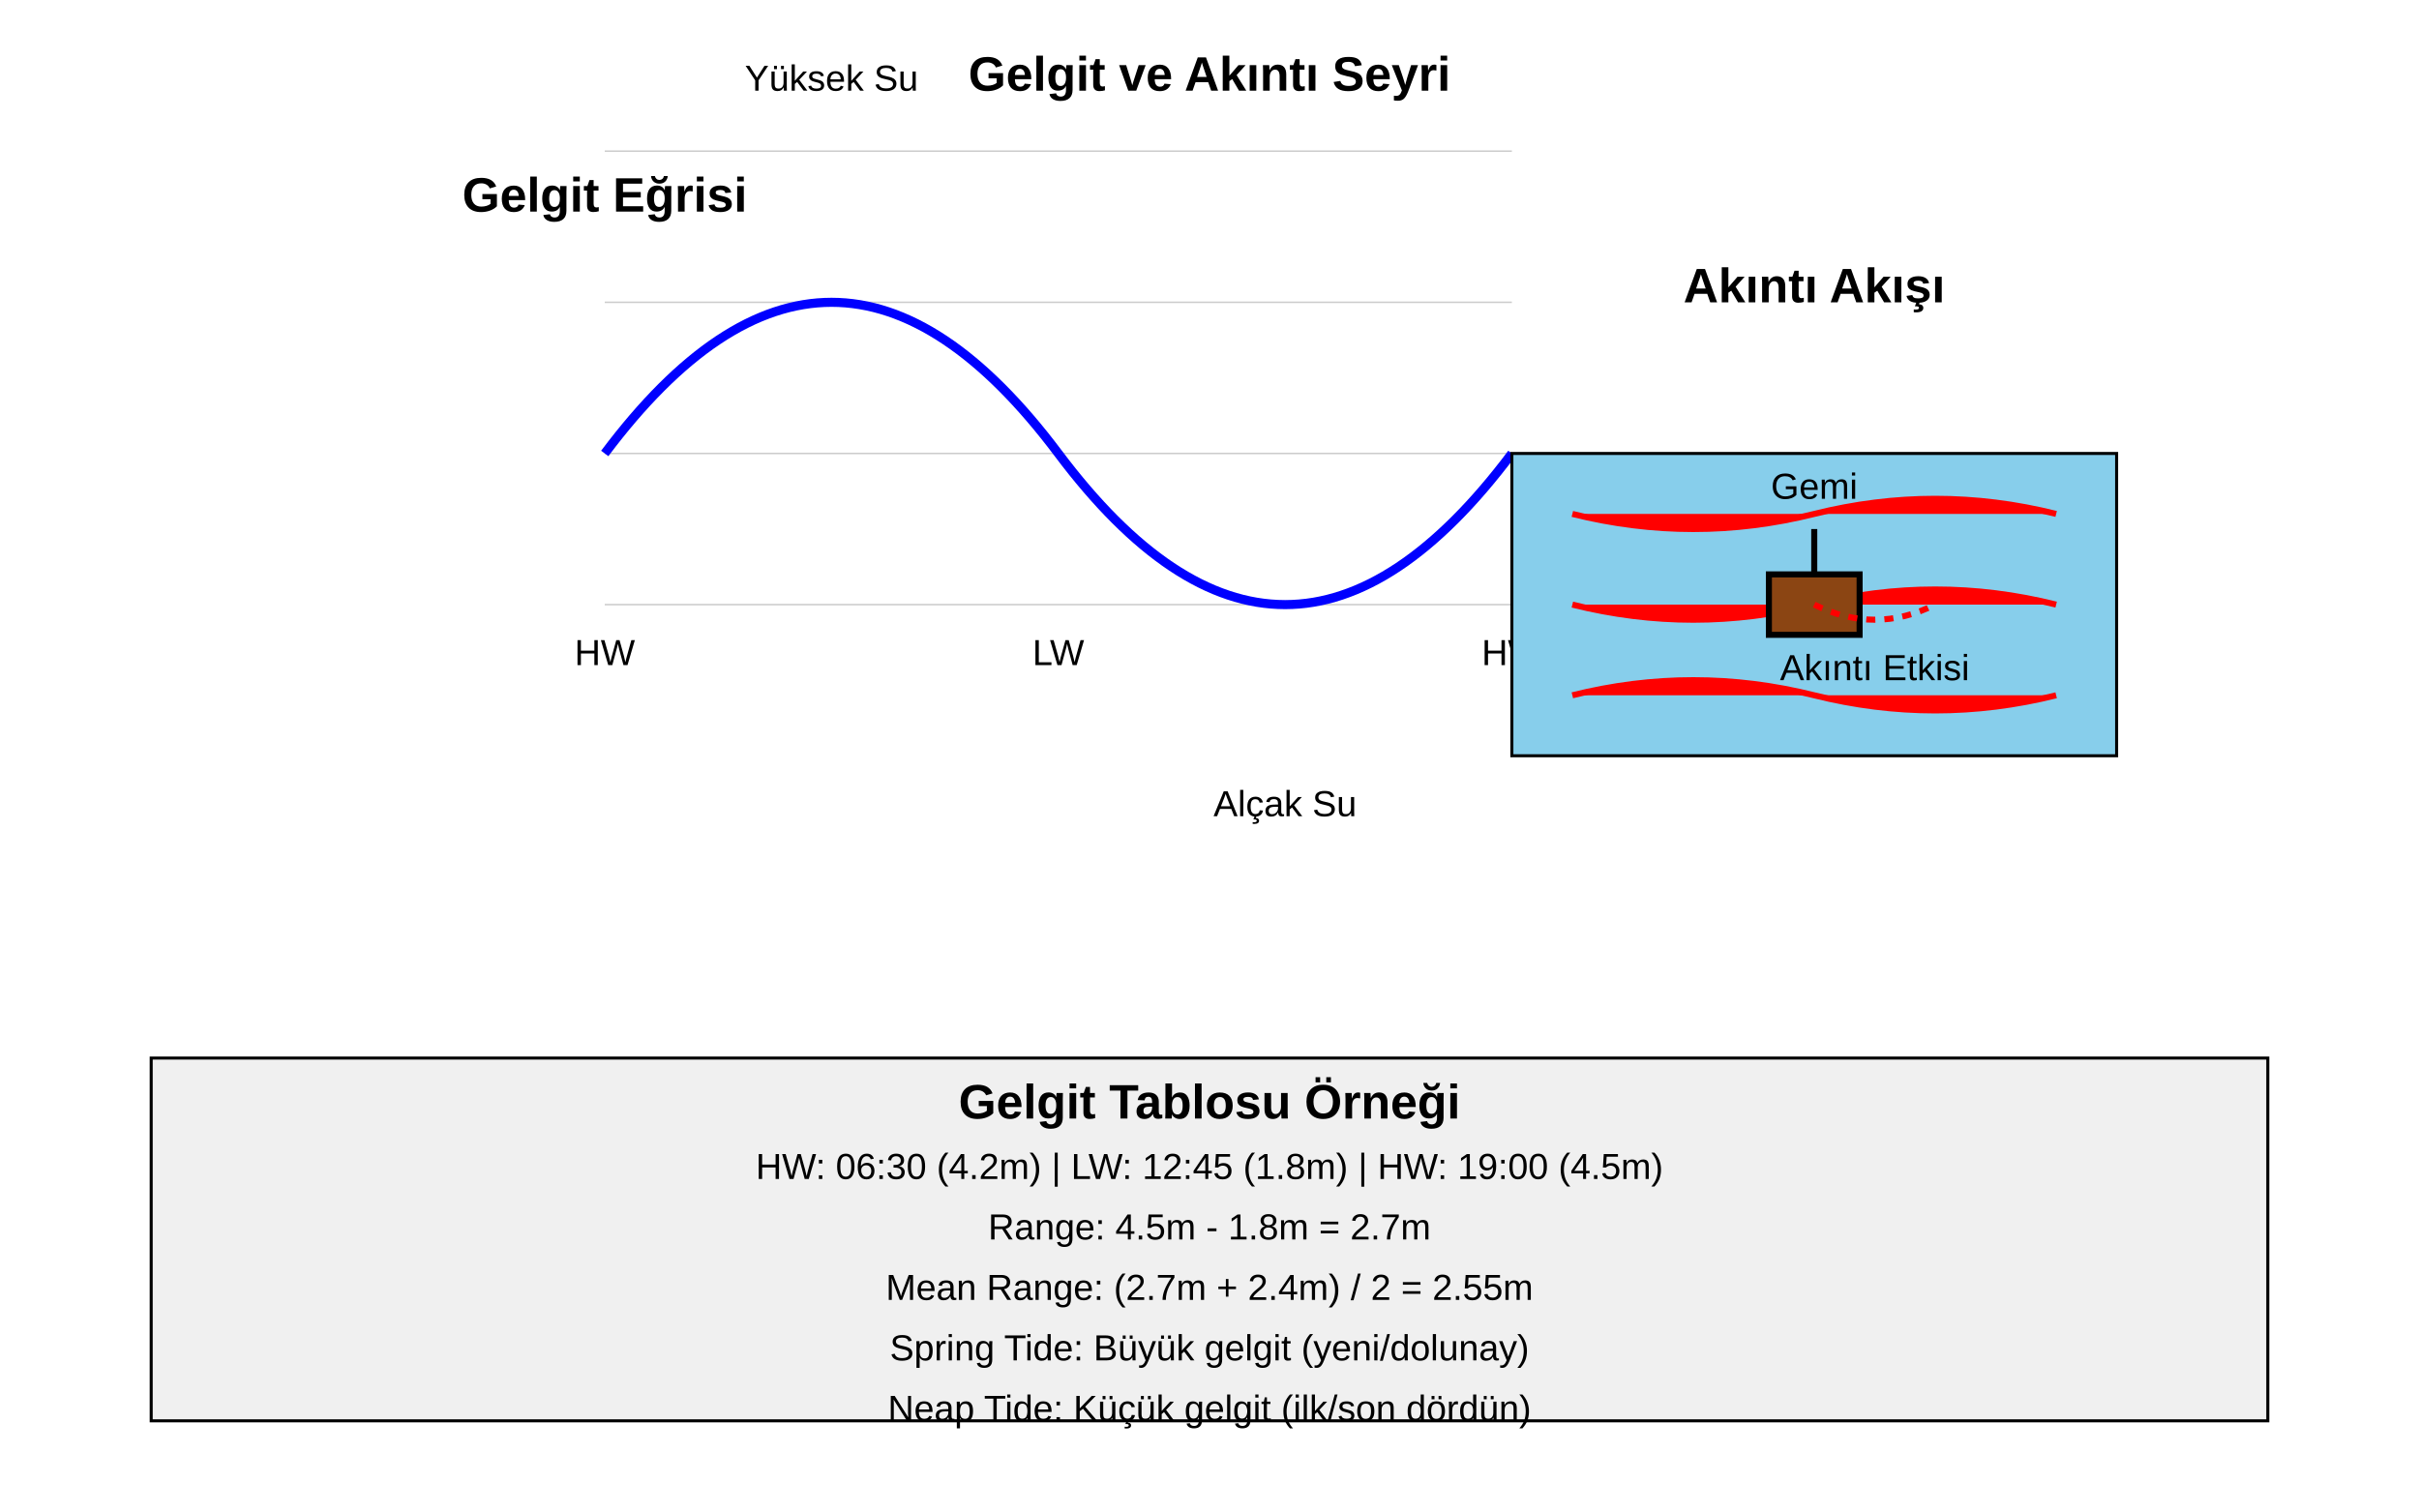
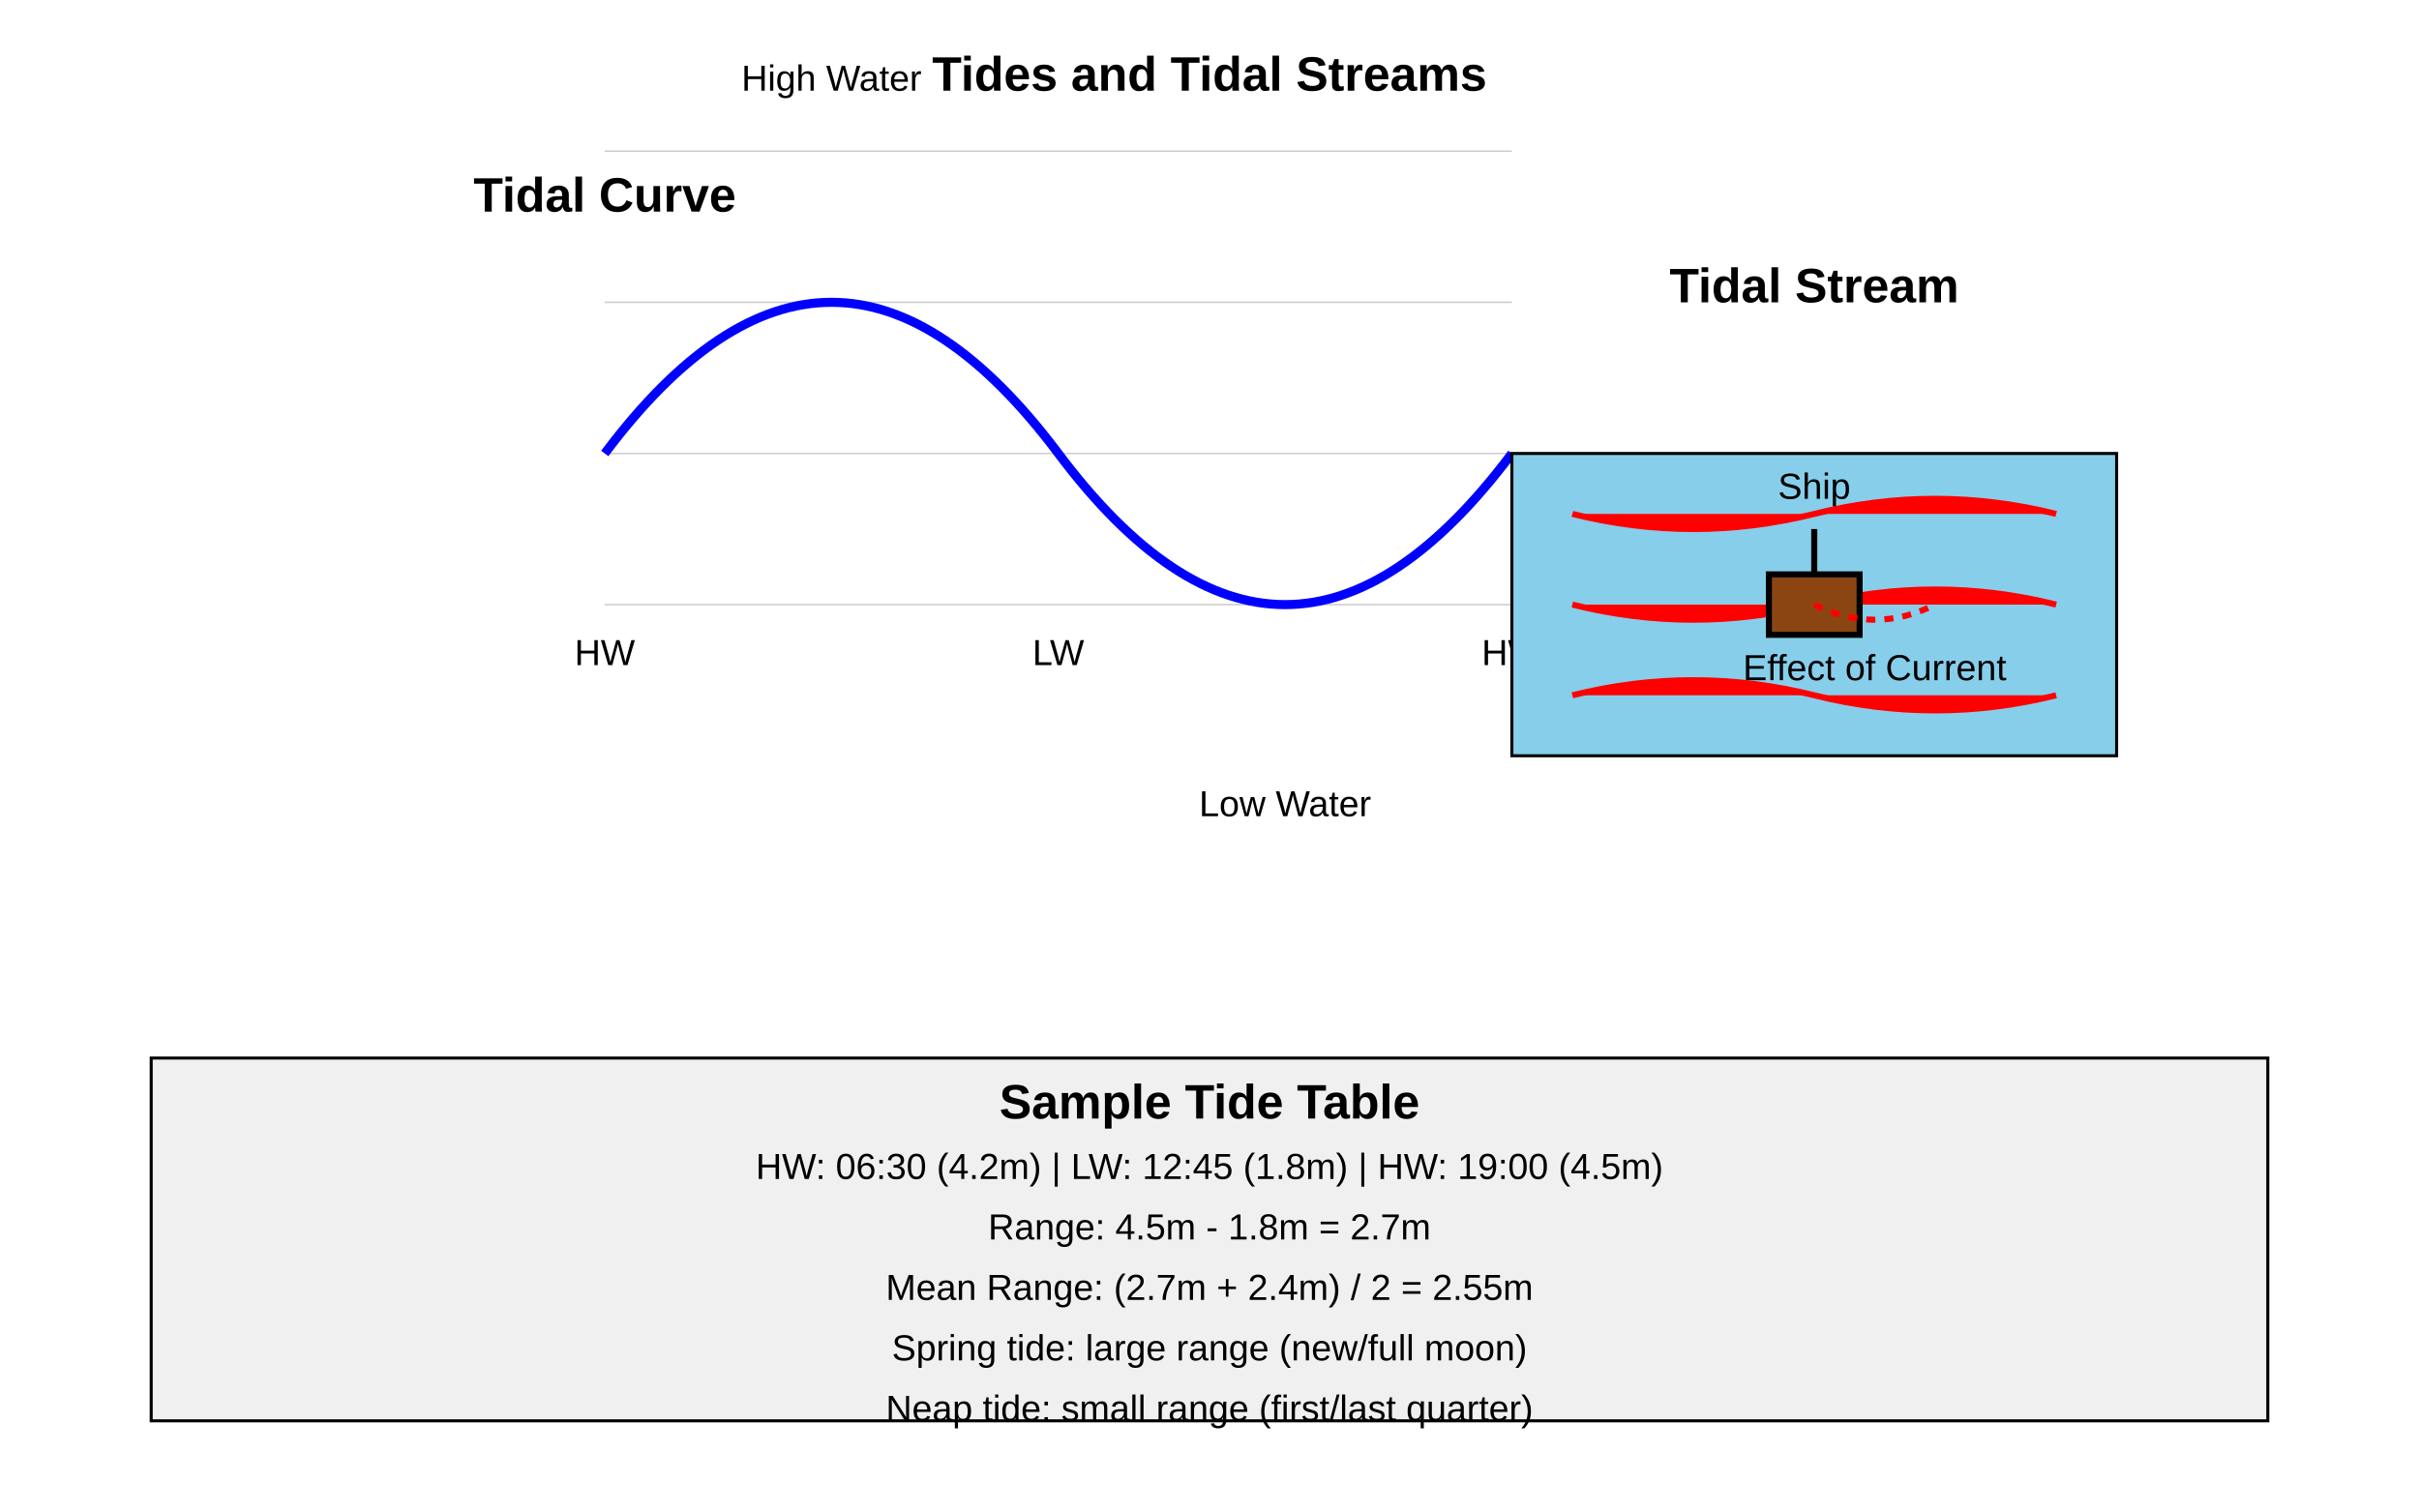
<svg xmlns="http://www.w3.org/2000/svg" viewBox="0 0 800 500">
  <defs>
    <style>
      .text { font-family: Arial, sans-serif; font-size: 12px; text-anchor: middle; }
      .title { font-size: 16px; font-weight: bold; }
      .tide-curve { fill: none; stroke: #0000ff; stroke-width: 3; }
      .current-arrow { stroke: #ff0000; stroke-width: 2; fill: #ff0000; }
      .ship { fill: #8B4513; stroke: #000; stroke-width: 2; }
      .water { fill: #87CEEB; stroke: #000; stroke-width: 1; }
      .land { fill: #8B4513; stroke: #000; stroke-width: 1; }
      .grid { stroke: #ccc; stroke-width: 0.5; fill: none; }
    </style>
  </defs>
-   <text x="400" y="30" class="text title">Gelgit ve Akıntı Seyri</text>
+   <text x="400" y="30" class="text title">Tides and Tidal Streams</text>
  <g transform="translate(200, 150)">
-     <text x="0" y="-80" class="text title">Gelgit Eğrisi</text>
+     <text x="0" y="-80" class="text title">Tidal Curve</text>
    <line x1="0" y1="0" x2="300" y2="0" class="grid" />
    <line x1="0" y1="-50" x2="300" y2="-50" class="grid" />
    <line x1="0" y1="-100" x2="300" y2="-100" class="grid" />
    <line x1="0" y1="50" x2="300" y2="50" class="grid" />
    <path d="M 0 0 Q 75 -100 150 0 Q 225 100 300 0" class="tide-curve" />
    <text x="0" y="70" class="text">HW</text>
    <text x="150" y="70" class="text">LW</text>
    <text x="300" y="70" class="text">HW</text>
-     <text x="75" y="-120" class="text">Yüksek Su</text>
-     <text x="225" y="120" class="text">Alçak Su</text>
+     <text x="75" y="-120" class="text">High Water</text>
+     <text x="225" y="120" class="text">Low Water</text>
  </g>
  <g transform="translate(600, 200)">
-     <text x="0" y="-100" class="text title">Akıntı Akışı</text>
+     <text x="0" y="-100" class="text title">Tidal Stream</text>
    <rect x="-100" y="-50" width="200" height="100" class="water" />
    <path d="M -80 -30 Q -40 -20 0 -30 Q 40 -40 80 -30" class="current-arrow" />
    <path d="M -80 0 Q -40 10 0 0 Q 40 -10 80 0" class="current-arrow" />
    <path d="M -80 30 Q -40 20 0 30 Q 40 40 80 30" class="current-arrow" />
    <g transform="translate(0, 0)">
      <rect x="-15" y="-10" width="30" height="20" class="ship" />
      <line x1="0" y1="-10" x2="0" y2="-25" stroke="#000" stroke-width="2" />
-       <text x="0" y="-35" class="text">Gemi</text>
+       <text x="0" y="-35" class="text">Ship</text>
    </g>
    <path d="M 0 0 Q 20 10 40 0" stroke="#ff0000" stroke-width="2" fill="none" stroke-dasharray="3,3" />
-     <text x="20" y="25" class="text">Akıntı Etkisi</text>
+     <text x="20" y="25" class="text">Effect of Current</text>
  </g>
  <rect x="50" y="350" width="700" height="120" fill="#f0f0f0" stroke="#000" stroke-width="1" />
-   <text x="400" y="370" class="text title">Gelgit Tablosu Örneği</text>
+   <text x="400" y="370" class="text title">Sample Tide Table</text>
  <text x="400" y="390" class="text">HW: 06:30 (4.2m) | LW: 12:45 (1.8m) | HW: 19:00 (4.5m)</text>
  <text x="400" y="410" class="text">Range: 4.5m - 1.8m = 2.7m</text>
  <text x="400" y="430" class="text">Mean Range: (2.7m + 2.4m) / 2 = 2.55m</text>
-   <text x="400" y="450" class="text">Spring Tide: Büyük gelgit (yeni/dolunay)</text>
-   <text x="400" y="470" class="text">Neap Tide: Küçük gelgit (ilk/son dördün)</text>
+   <text x="400" y="450" class="text">Spring tide: large range (new/full moon)</text>
+   <text x="400" y="470" class="text">Neap tide: small range (first/last quarter)</text>
</svg>
